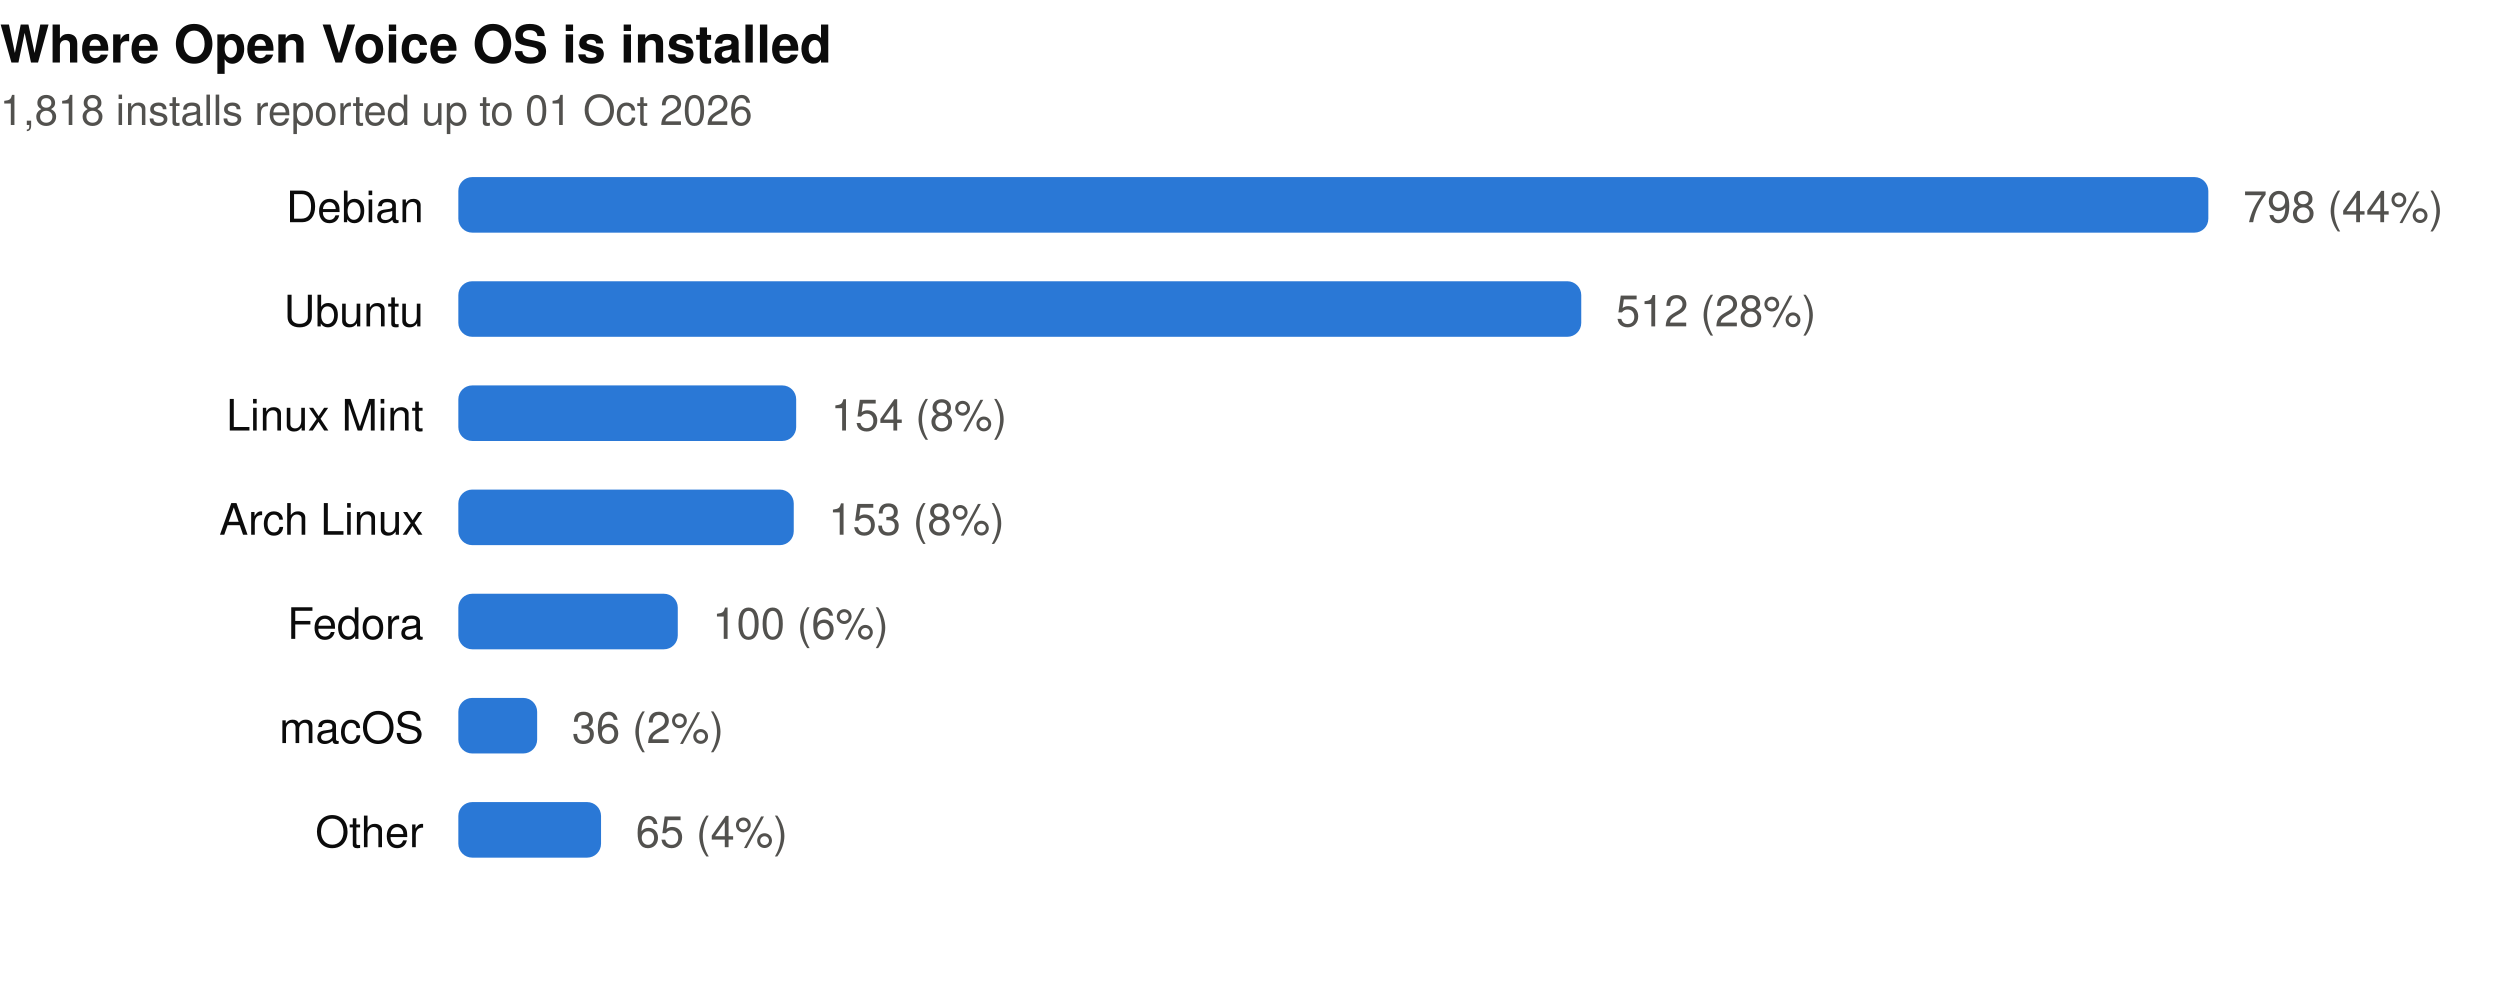
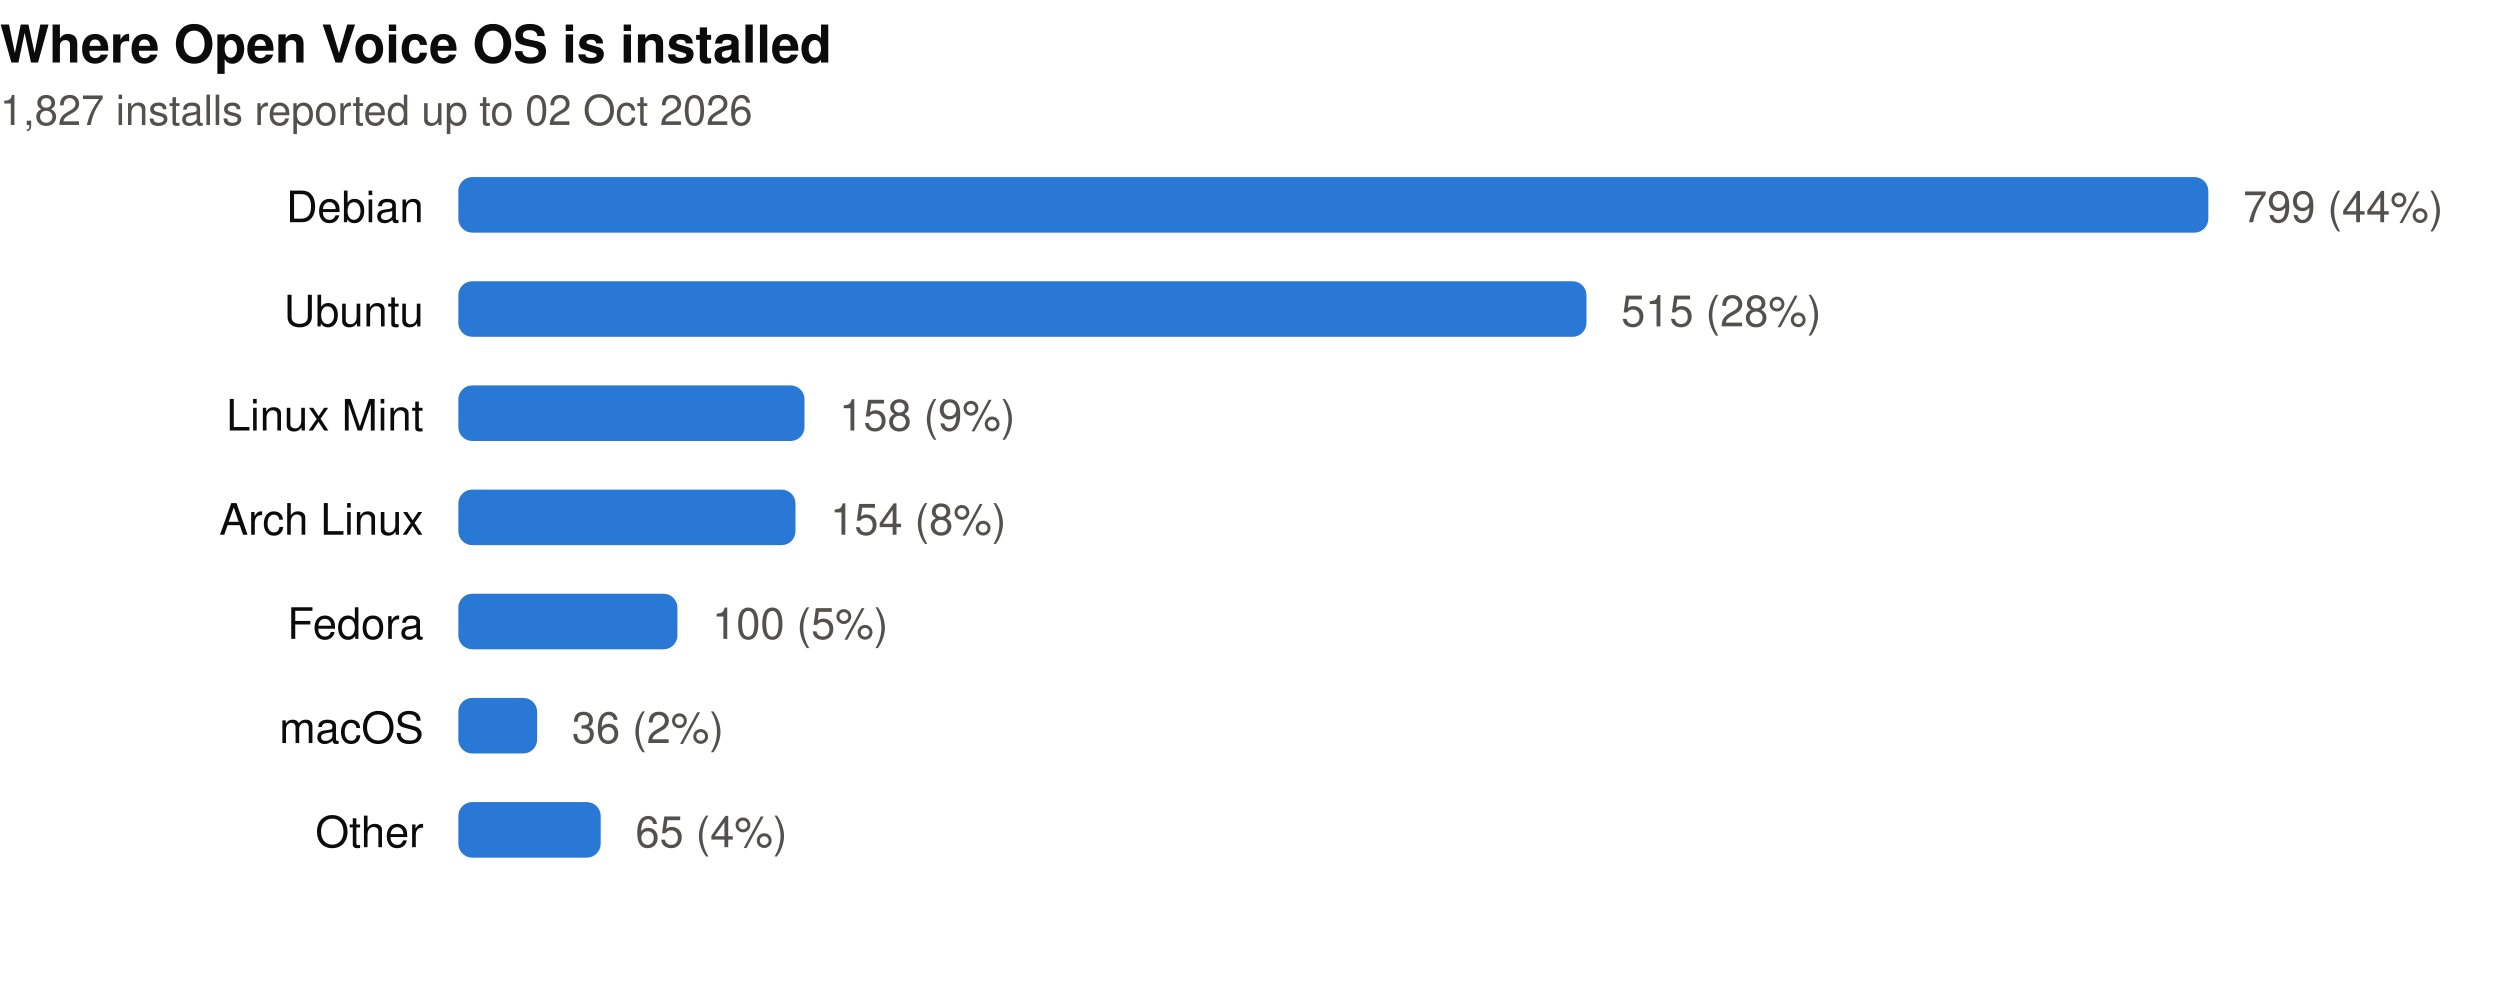
- <svg xmlns="http://www.w3.org/2000/svg" width="720" height="284" viewBox="0 0 720 284" role="img" aria-label="Where Open Voice OS is installed. 1,818 installs reported up to 01 Oct 2026">
+ <svg xmlns="http://www.w3.org/2000/svg" width="720" height="284" viewBox="0 0 720 284" role="img" aria-label="Where Open Voice OS is installed. 1,827 installs reported up to 02 Oct 2026">
  <text x="0" y="18" font-family="ui-sans-serif,-apple-system,BlinkMacSystemFont,'Segoe UI',Helvetica,Arial,sans-serif" font-size="15" font-weight="600" fill="#0b0b0b">Where Open Voice OS is installed</text>
-   <text x="0" y="36" font-family="ui-sans-serif,-apple-system,BlinkMacSystemFont,'Segoe UI',Helvetica,Arial,sans-serif" font-size="12" fill="#52514e">1,818 installs reported up to 01 Oct 2026</text>
+   <text x="0" y="36" font-family="ui-sans-serif,-apple-system,BlinkMacSystemFont,'Segoe UI',Helvetica,Arial,sans-serif" font-size="12" fill="#52514e">1,827 installs reported up to 02 Oct 2026</text>
  <text x="122" y="64.0" text-anchor="end" font-family="ui-sans-serif,-apple-system,BlinkMacSystemFont,'Segoe UI',Helvetica,Arial,sans-serif" font-size="12.5" fill="#0b0b0b">Debian</text>
  <rect x="132" y="51.0" width="504.0" height="16" rx="4" fill="#2a78d6" />
-   <text x="646.0" y="64.0" font-family="ui-sans-serif,-apple-system,BlinkMacSystemFont,'Segoe UI',Helvetica,Arial,sans-serif" font-size="12.5" fill="#52514e">798 (44%)</text>
+   <text x="646.0" y="64.0" font-family="ui-sans-serif,-apple-system,BlinkMacSystemFont,'Segoe UI',Helvetica,Arial,sans-serif" font-size="12.5" fill="#52514e">799 (44%)</text>
  <text x="122" y="94.0" text-anchor="end" font-family="ui-sans-serif,-apple-system,BlinkMacSystemFont,'Segoe UI',Helvetica,Arial,sans-serif" font-size="12.5" fill="#0b0b0b">Ubuntu</text>
-   <rect x="132" y="81.0" width="323.4" height="16" rx="4" fill="#2a78d6" />
-   <text x="465.4" y="94.0" font-family="ui-sans-serif,-apple-system,BlinkMacSystemFont,'Segoe UI',Helvetica,Arial,sans-serif" font-size="12.5" fill="#52514e">512 (28%)</text>
+   <rect x="132" y="81.0" width="324.9" height="16" rx="4" fill="#2a78d6" />
+   <text x="466.9" y="94.0" font-family="ui-sans-serif,-apple-system,BlinkMacSystemFont,'Segoe UI',Helvetica,Arial,sans-serif" font-size="12.5" fill="#52514e">515 (28%)</text>
  <text x="122" y="124.0" text-anchor="end" font-family="ui-sans-serif,-apple-system,BlinkMacSystemFont,'Segoe UI',Helvetica,Arial,sans-serif" font-size="12.5" fill="#0b0b0b">Linux Mint</text>
-   <rect x="132" y="111.0" width="97.3" height="16" rx="4" fill="#2a78d6" />
-   <text x="239.3" y="124.0" font-family="ui-sans-serif,-apple-system,BlinkMacSystemFont,'Segoe UI',Helvetica,Arial,sans-serif" font-size="12.5" fill="#52514e">154 (8%)</text>
+   <rect x="132" y="111.0" width="99.7" height="16" rx="4" fill="#2a78d6" />
+   <text x="241.7" y="124.0" font-family="ui-sans-serif,-apple-system,BlinkMacSystemFont,'Segoe UI',Helvetica,Arial,sans-serif" font-size="12.5" fill="#52514e">158 (9%)</text>
  <text x="122" y="154.0" text-anchor="end" font-family="ui-sans-serif,-apple-system,BlinkMacSystemFont,'Segoe UI',Helvetica,Arial,sans-serif" font-size="12.5" fill="#0b0b0b">Arch Linux</text>
-   <rect x="132" y="141.0" width="96.6" height="16" rx="4" fill="#2a78d6" />
-   <text x="238.6" y="154.0" font-family="ui-sans-serif,-apple-system,BlinkMacSystemFont,'Segoe UI',Helvetica,Arial,sans-serif" font-size="12.5" fill="#52514e">153 (8%)</text>
+   <rect x="132" y="141.0" width="97.1" height="16" rx="4" fill="#2a78d6" />
+   <text x="239.1" y="154.0" font-family="ui-sans-serif,-apple-system,BlinkMacSystemFont,'Segoe UI',Helvetica,Arial,sans-serif" font-size="12.5" fill="#52514e">154 (8%)</text>
  <text x="122" y="184.0" text-anchor="end" font-family="ui-sans-serif,-apple-system,BlinkMacSystemFont,'Segoe UI',Helvetica,Arial,sans-serif" font-size="12.5" fill="#0b0b0b">Fedora</text>
-   <rect x="132" y="171.0" width="63.2" height="16" rx="4" fill="#2a78d6" />
-   <text x="205.2" y="184.0" font-family="ui-sans-serif,-apple-system,BlinkMacSystemFont,'Segoe UI',Helvetica,Arial,sans-serif" font-size="12.5" fill="#52514e">100 (6%)</text>
+   <rect x="132" y="171.0" width="63.1" height="16" rx="4" fill="#2a78d6" />
+   <text x="205.1" y="184.0" font-family="ui-sans-serif,-apple-system,BlinkMacSystemFont,'Segoe UI',Helvetica,Arial,sans-serif" font-size="12.5" fill="#52514e">100 (5%)</text>
  <text x="122" y="214.0" text-anchor="end" font-family="ui-sans-serif,-apple-system,BlinkMacSystemFont,'Segoe UI',Helvetica,Arial,sans-serif" font-size="12.5" fill="#0b0b0b">macOS</text>
  <rect x="132" y="201.0" width="22.7" height="16" rx="4" fill="#2a78d6" />
  <text x="164.7" y="214.0" font-family="ui-sans-serif,-apple-system,BlinkMacSystemFont,'Segoe UI',Helvetica,Arial,sans-serif" font-size="12.5" fill="#52514e">36 (2%)</text>
  <text x="122" y="244.0" text-anchor="end" font-family="ui-sans-serif,-apple-system,BlinkMacSystemFont,'Segoe UI',Helvetica,Arial,sans-serif" font-size="12.5" fill="#0b0b0b">Other</text>
-   <rect x="132" y="231.0" width="41.1" height="16" rx="4" fill="#2a78d6" />
-   <text x="183.1" y="244.0" font-family="ui-sans-serif,-apple-system,BlinkMacSystemFont,'Segoe UI',Helvetica,Arial,sans-serif" font-size="12.5" fill="#52514e">65 (4%)</text>
+   <rect x="132" y="231.0" width="41.0" height="16" rx="4" fill="#2a78d6" />
+   <text x="183.0" y="244.0" font-family="ui-sans-serif,-apple-system,BlinkMacSystemFont,'Segoe UI',Helvetica,Arial,sans-serif" font-size="12.5" fill="#52514e">65 (4%)</text>
</svg>
